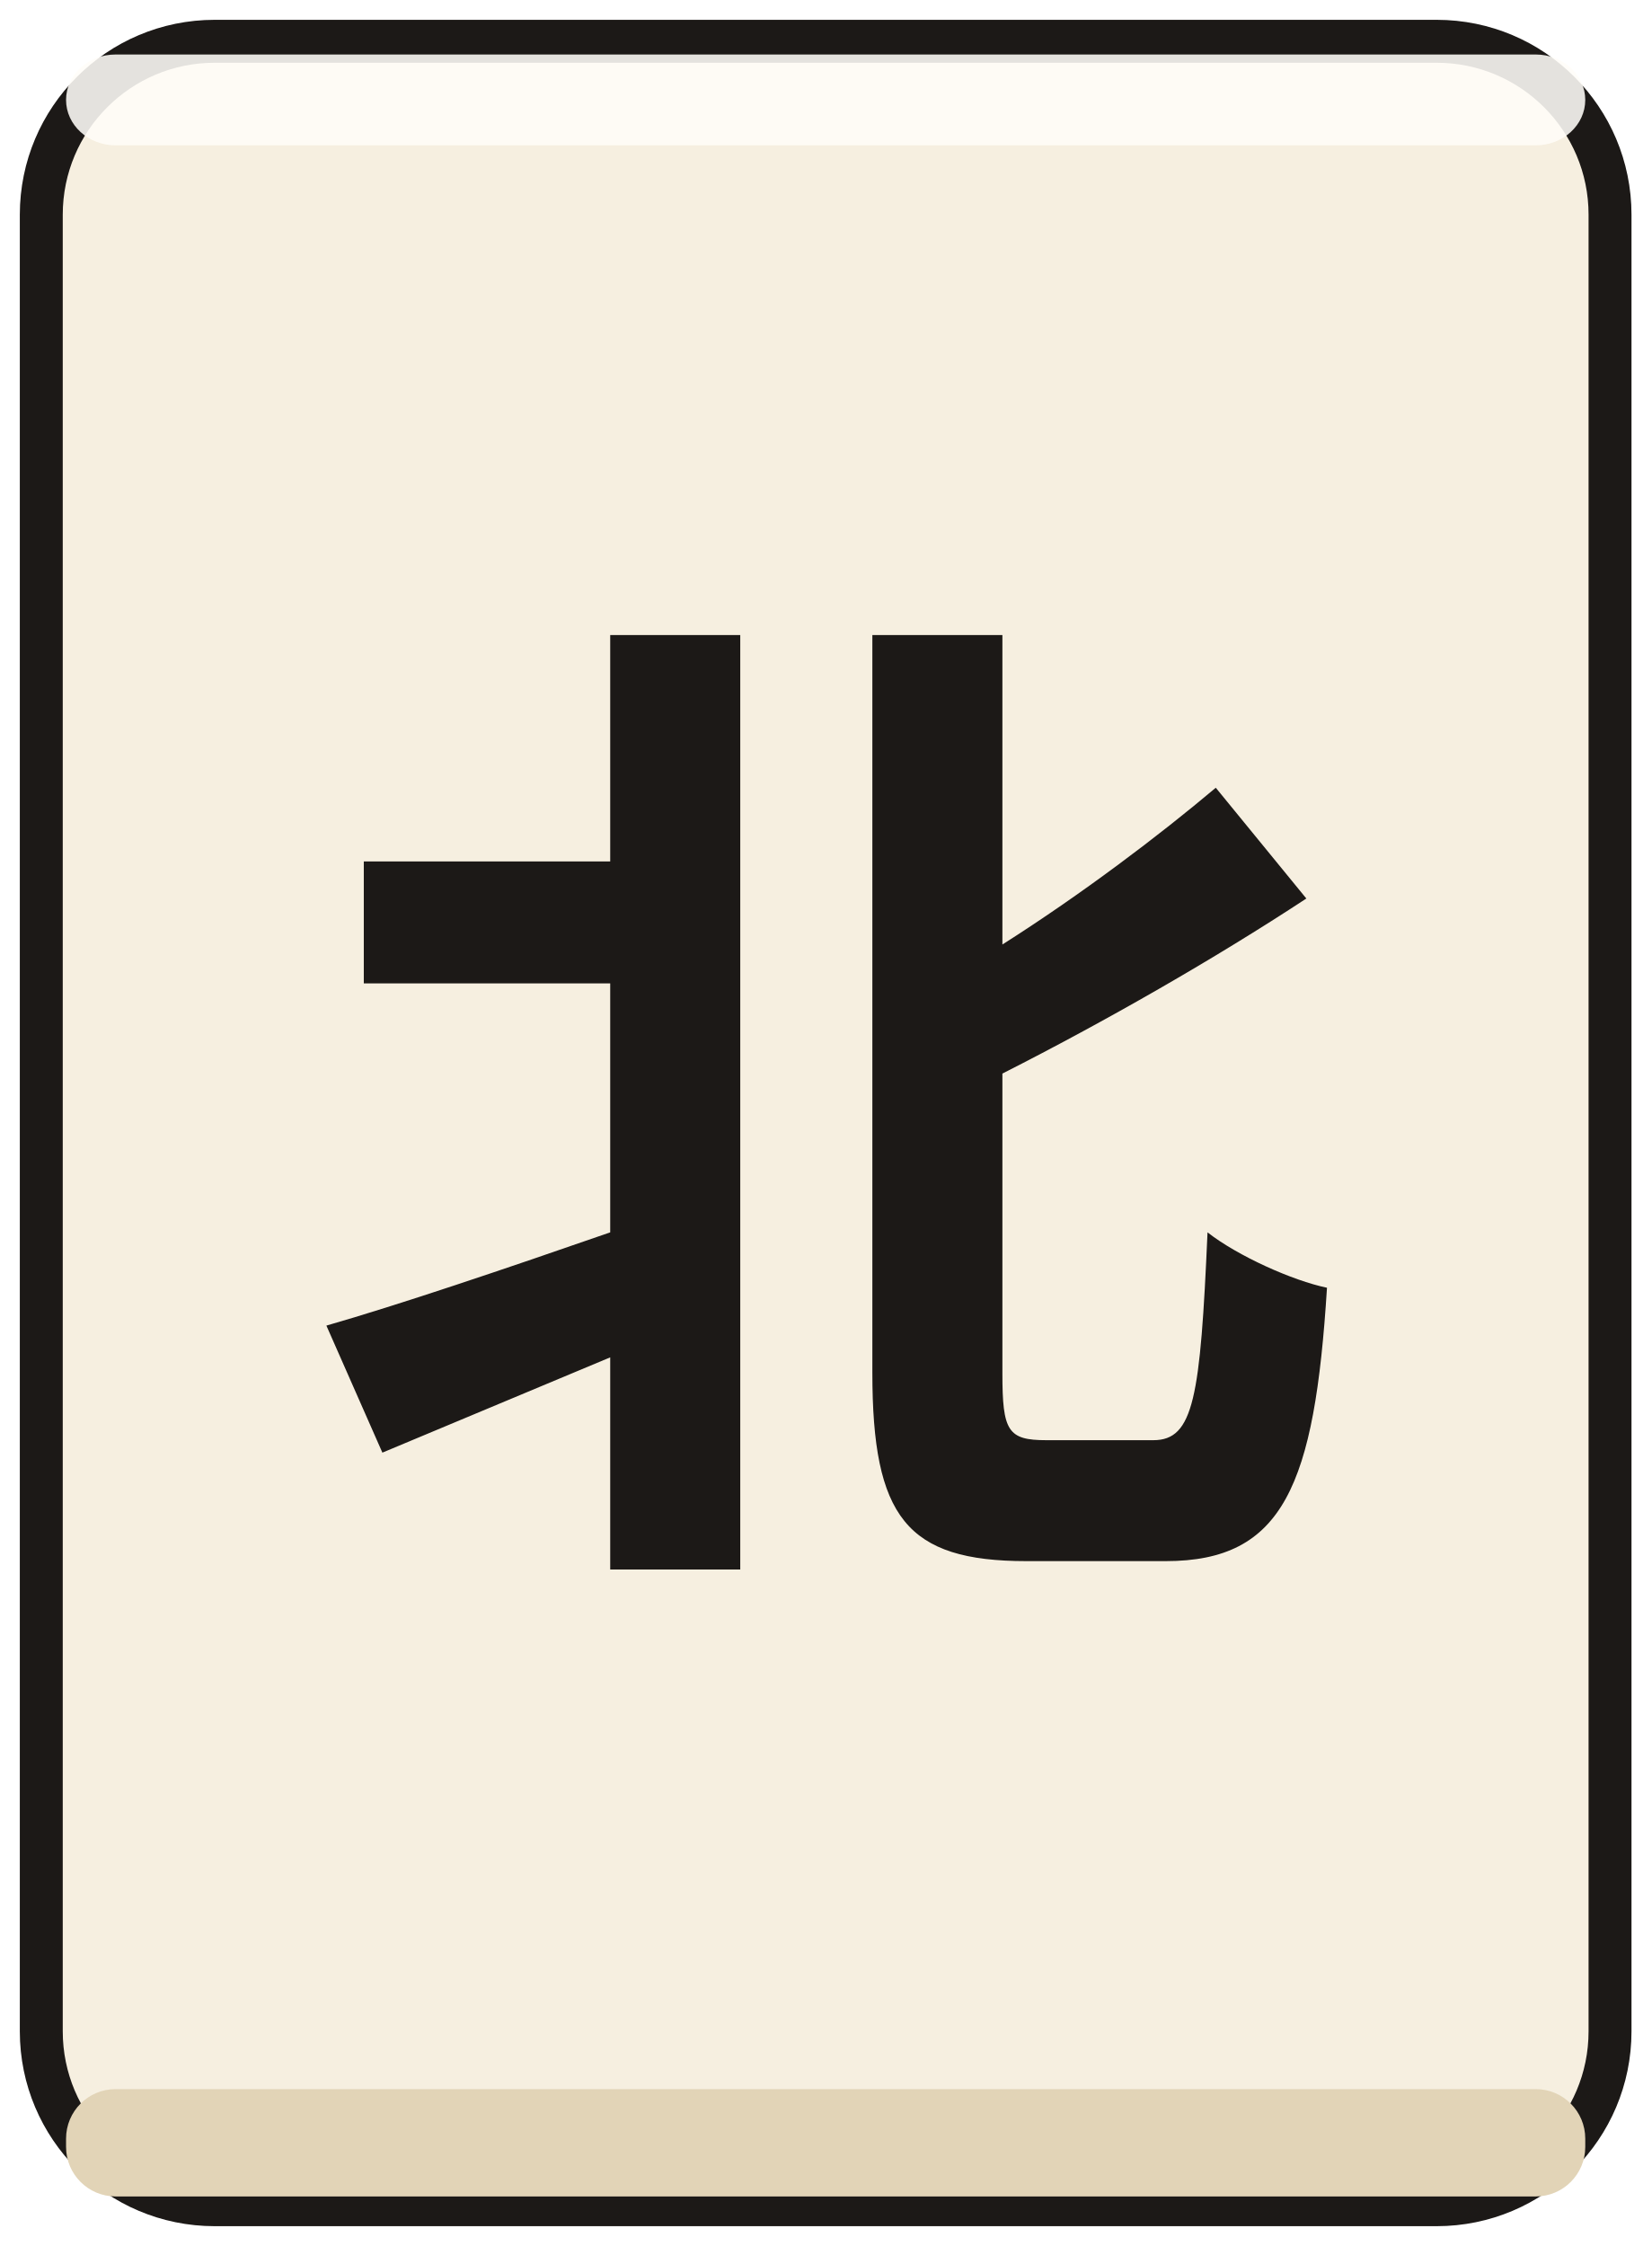
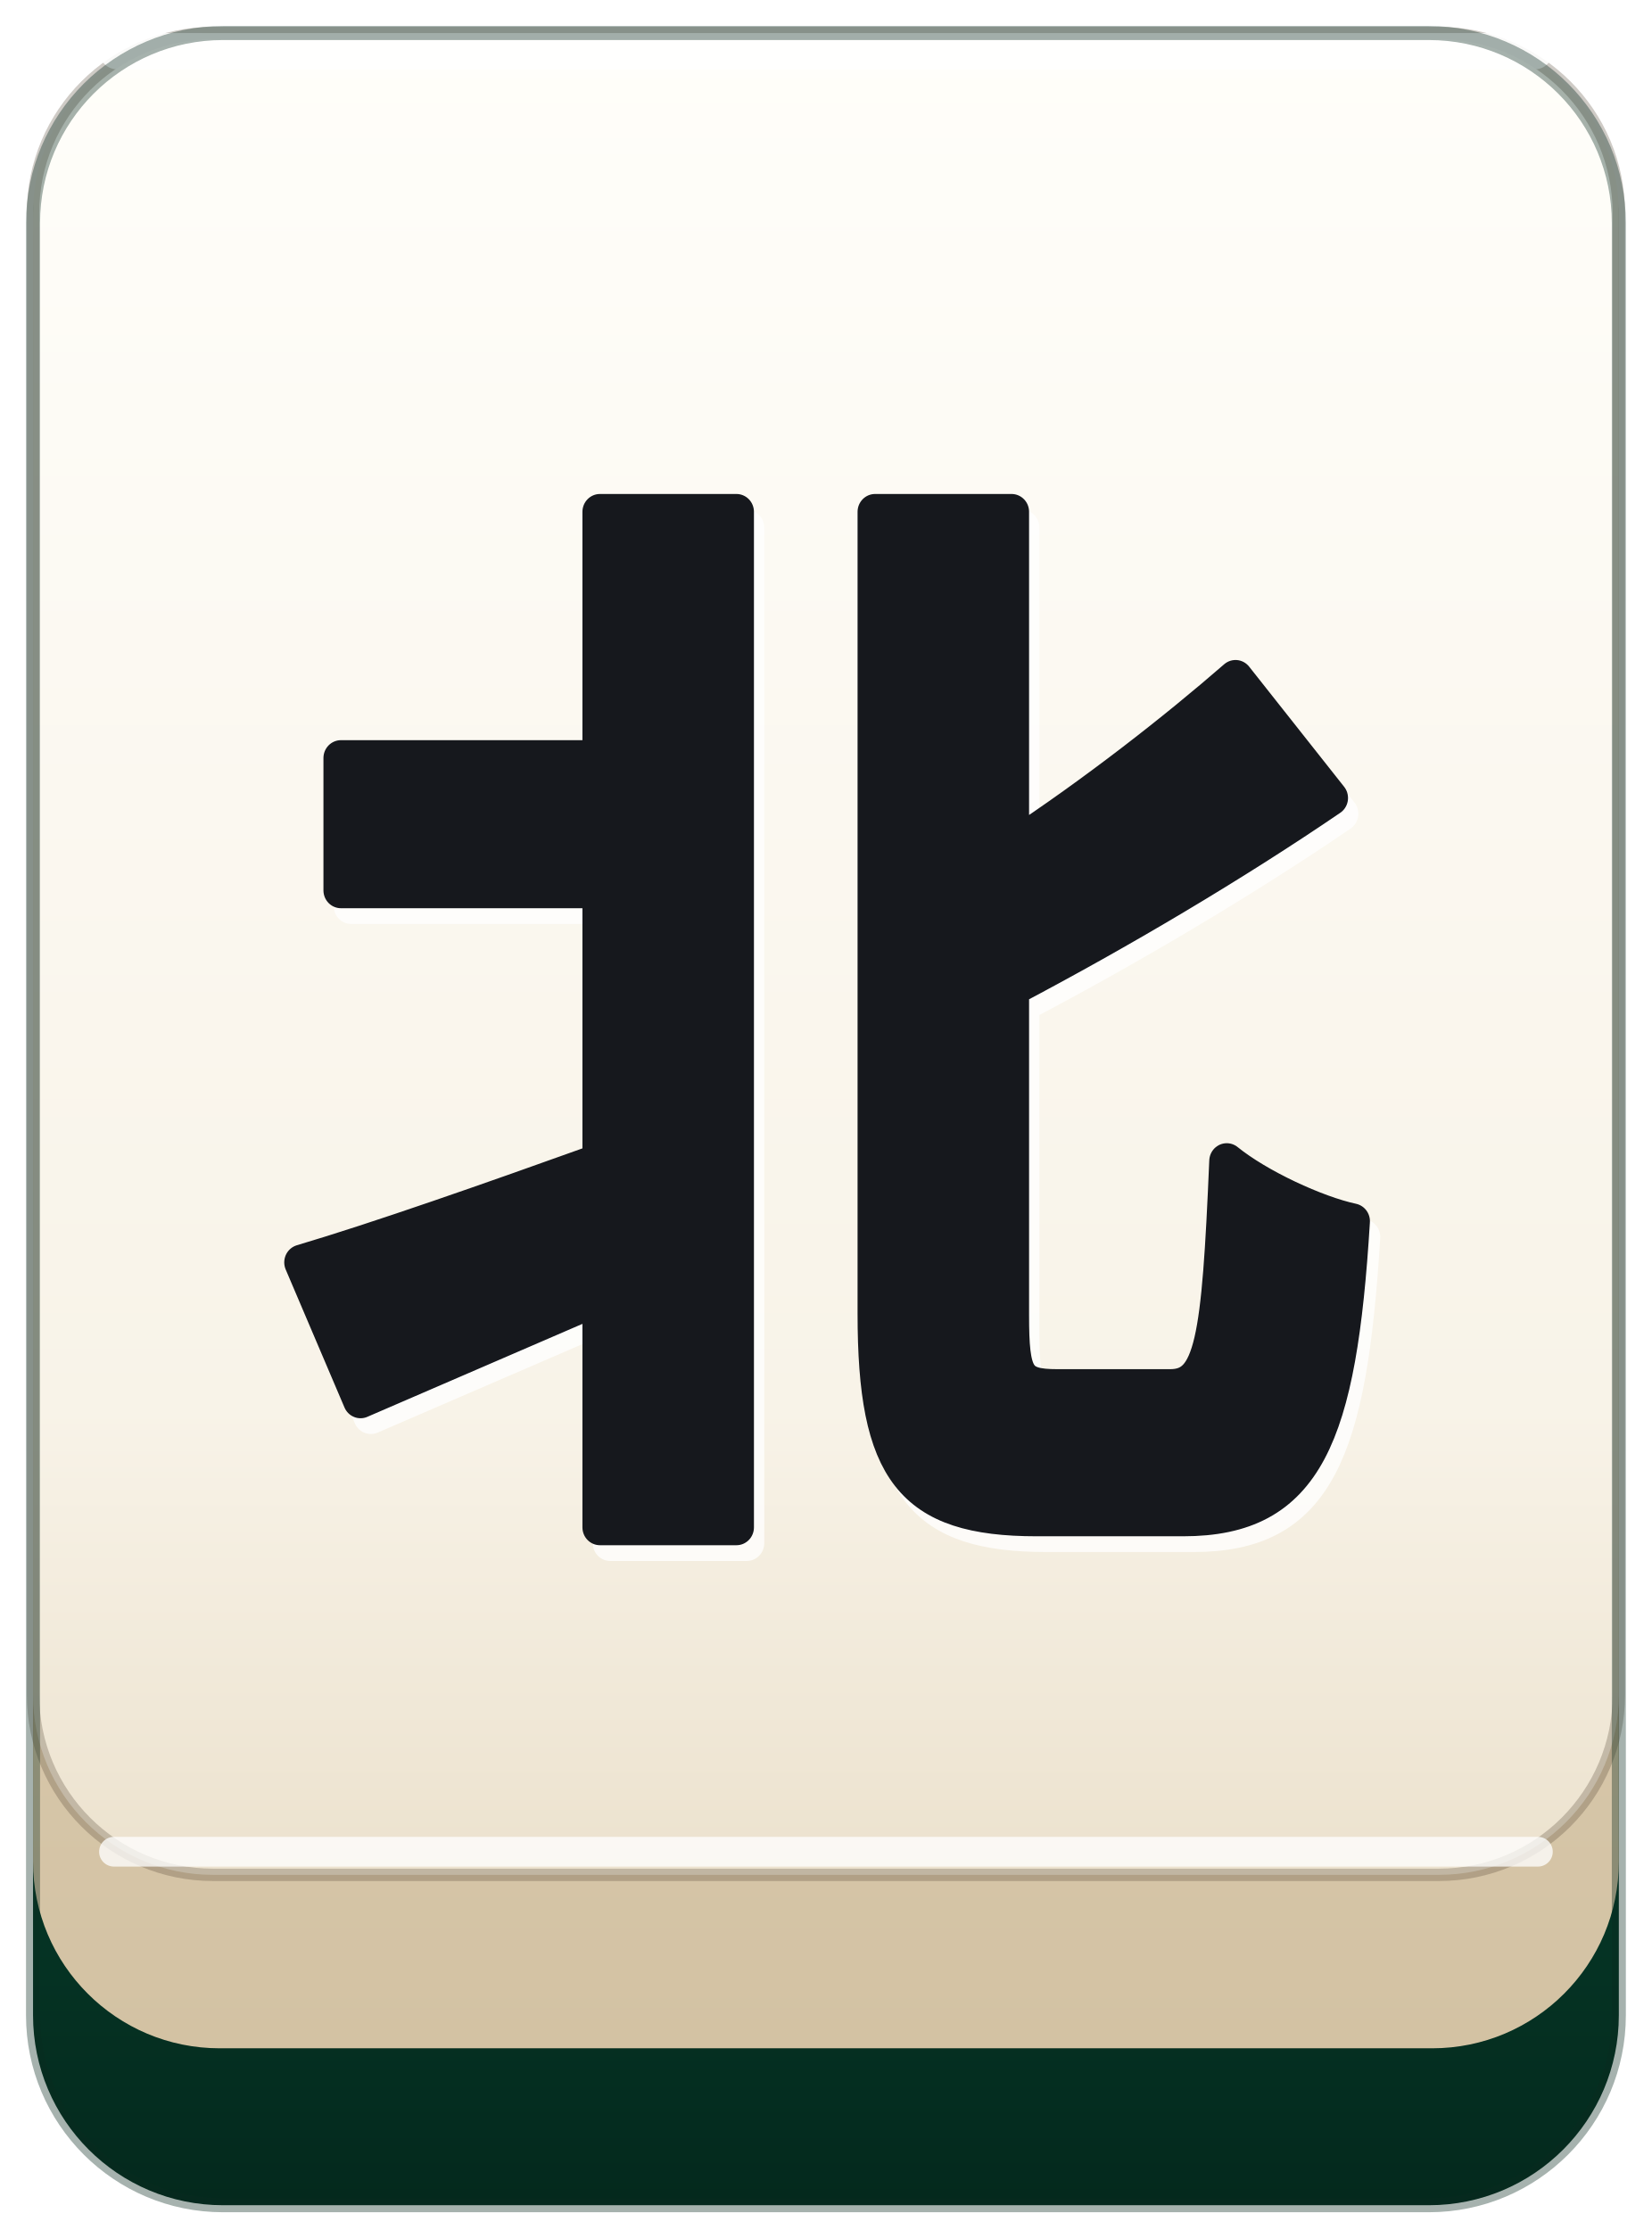
- <svg xmlns="http://www.w3.org/2000/svg" viewBox="0 0 100 136">
-   <rect x="2.5" y="2.5" width="95" height="131" rx="10.5" fill="#F6EFE0" stroke="#1C1917" stroke-width="2.6" />
-   <rect x="4" y="3.3" width="92" height="5.5" rx="3" fill="#FFFDF8" opacity="0.88" />
-   <rect x="4" y="126.5" width="92" height="6.5" rx="3" fill="#E2D4B7" />
-   <g transform="translate(0 2.50) scale(1 0.9846)">
-     <text x="50" y="89" text-anchor="middle" font-family="'Kaiti SC','STKaiti','BiauKai','Songti SC',serif" font-weight="900" font-size="63" fill="#1C1917">北</text>
+ <svg xmlns="http://www.w3.org/2000/svg" viewBox="0 0 100 135">
+   <defs>
+     <linearGradient id="ivoryFaceGrad" x1="0" y1="0" x2="0" y2="1">
+       <stop offset="0%" stop-color="#FFFEFA" />
+       <stop offset="75%" stop-color="#F8F3E8" />
+       <stop offset="100%" stop-color="#ECE2CE" />
+     </linearGradient>
+     <linearGradient id="ivoryWallGrad" x1="0" y1="0" x2="0" y2="1">
+       <stop offset="0%" stop-color="#E7DBC5" />
+       <stop offset="100%" stop-color="#D3C2A3" />
+     </linearGradient>
+     <linearGradient id="jadeStandingGrad" x1="0" y1="0" x2="0" y2="1">
+       <stop offset="0%" stop-color="#1EA67A" />
+       <stop offset="18%" stop-color="#0E7A56" />
+       <stop offset="100%" stop-color="#074B34" />
+     </linearGradient>
+     <linearGradient id="jadeBackFaceGrad" x1="0" y1="0" x2="1" y2="1">
+       <stop offset="0%" stop-color="#1EA67A" />
+       <stop offset="50%" stop-color="#0E7A56" />
+       <stop offset="100%" stop-color="#074B34" />
+     </linearGradient>
+     <linearGradient id="jadeLipGrad" x1="0" y1="0" x2="0" y2="1">
+       <stop offset="0%" stop-color="#0E7A56" />
+       <stop offset="60%" stop-color="#074B34" />
+       <stop offset="100%" stop-color="#04291D" />
+     </linearGradient>
+   </defs>
+   <rect x="2" y="2" width="96" height="131.5" rx="11.5" fill="url(#jadeLipGrad)" />
+   <rect x="2" y="2" width="96" height="122.0" rx="11.3" fill="url(#ivoryWallGrad)" />
+   <rect x="2" y="2" width="96" height="111.5" rx="10.9" fill="url(#ivoryFaceGrad)" stroke="rgba(82, 69, 53, 0.28)" stroke-width="0.75" />
+   <rect x="6" y="111.2" width="88" height="1.8" rx="0.9" fill="rgba(255, 255, 255, 0.76)" />
+   <rect x="6" y="2" width="88" height="2.2" rx="1.1" fill="rgba(255, 255, 255, 0.88)" />
+   <rect x="2" y="2" width="96" height="131.5" rx="11.5" fill="none" stroke="rgba(11, 43, 33, 0.36)" stroke-width="0.85" />
+   <g transform="translate(6.20 8.69) scale(0.876)">
+     <g transform="translate(50 56) scale(1.02 1.04)">
+       <text x="0.7" y="1.05" text-anchor="middle" dominant-baseline="central" font-family="'WeibeiTC-Bold','STKaitiTC-Black','Kaiti SC','STKaiti','Songti SC',serif" font-weight="900" font-size="74" fill="rgba(255, 255, 255, 0.78)" stroke="rgba(255, 255, 255, 0.78)" stroke-width="2.37" stroke-linejoin="round">北</text>
+       <text x="0" y="0" text-anchor="middle" dominant-baseline="central" font-family="'WeibeiTC-Bold','STKaitiTC-Black','Kaiti SC','STKaiti','Songti SC',serif" font-weight="900" font-size="74" fill="#16181D" stroke="#16181D" stroke-width="2.37" stroke-linejoin="round">北</text>
+     </g>
  </g>
</svg>
